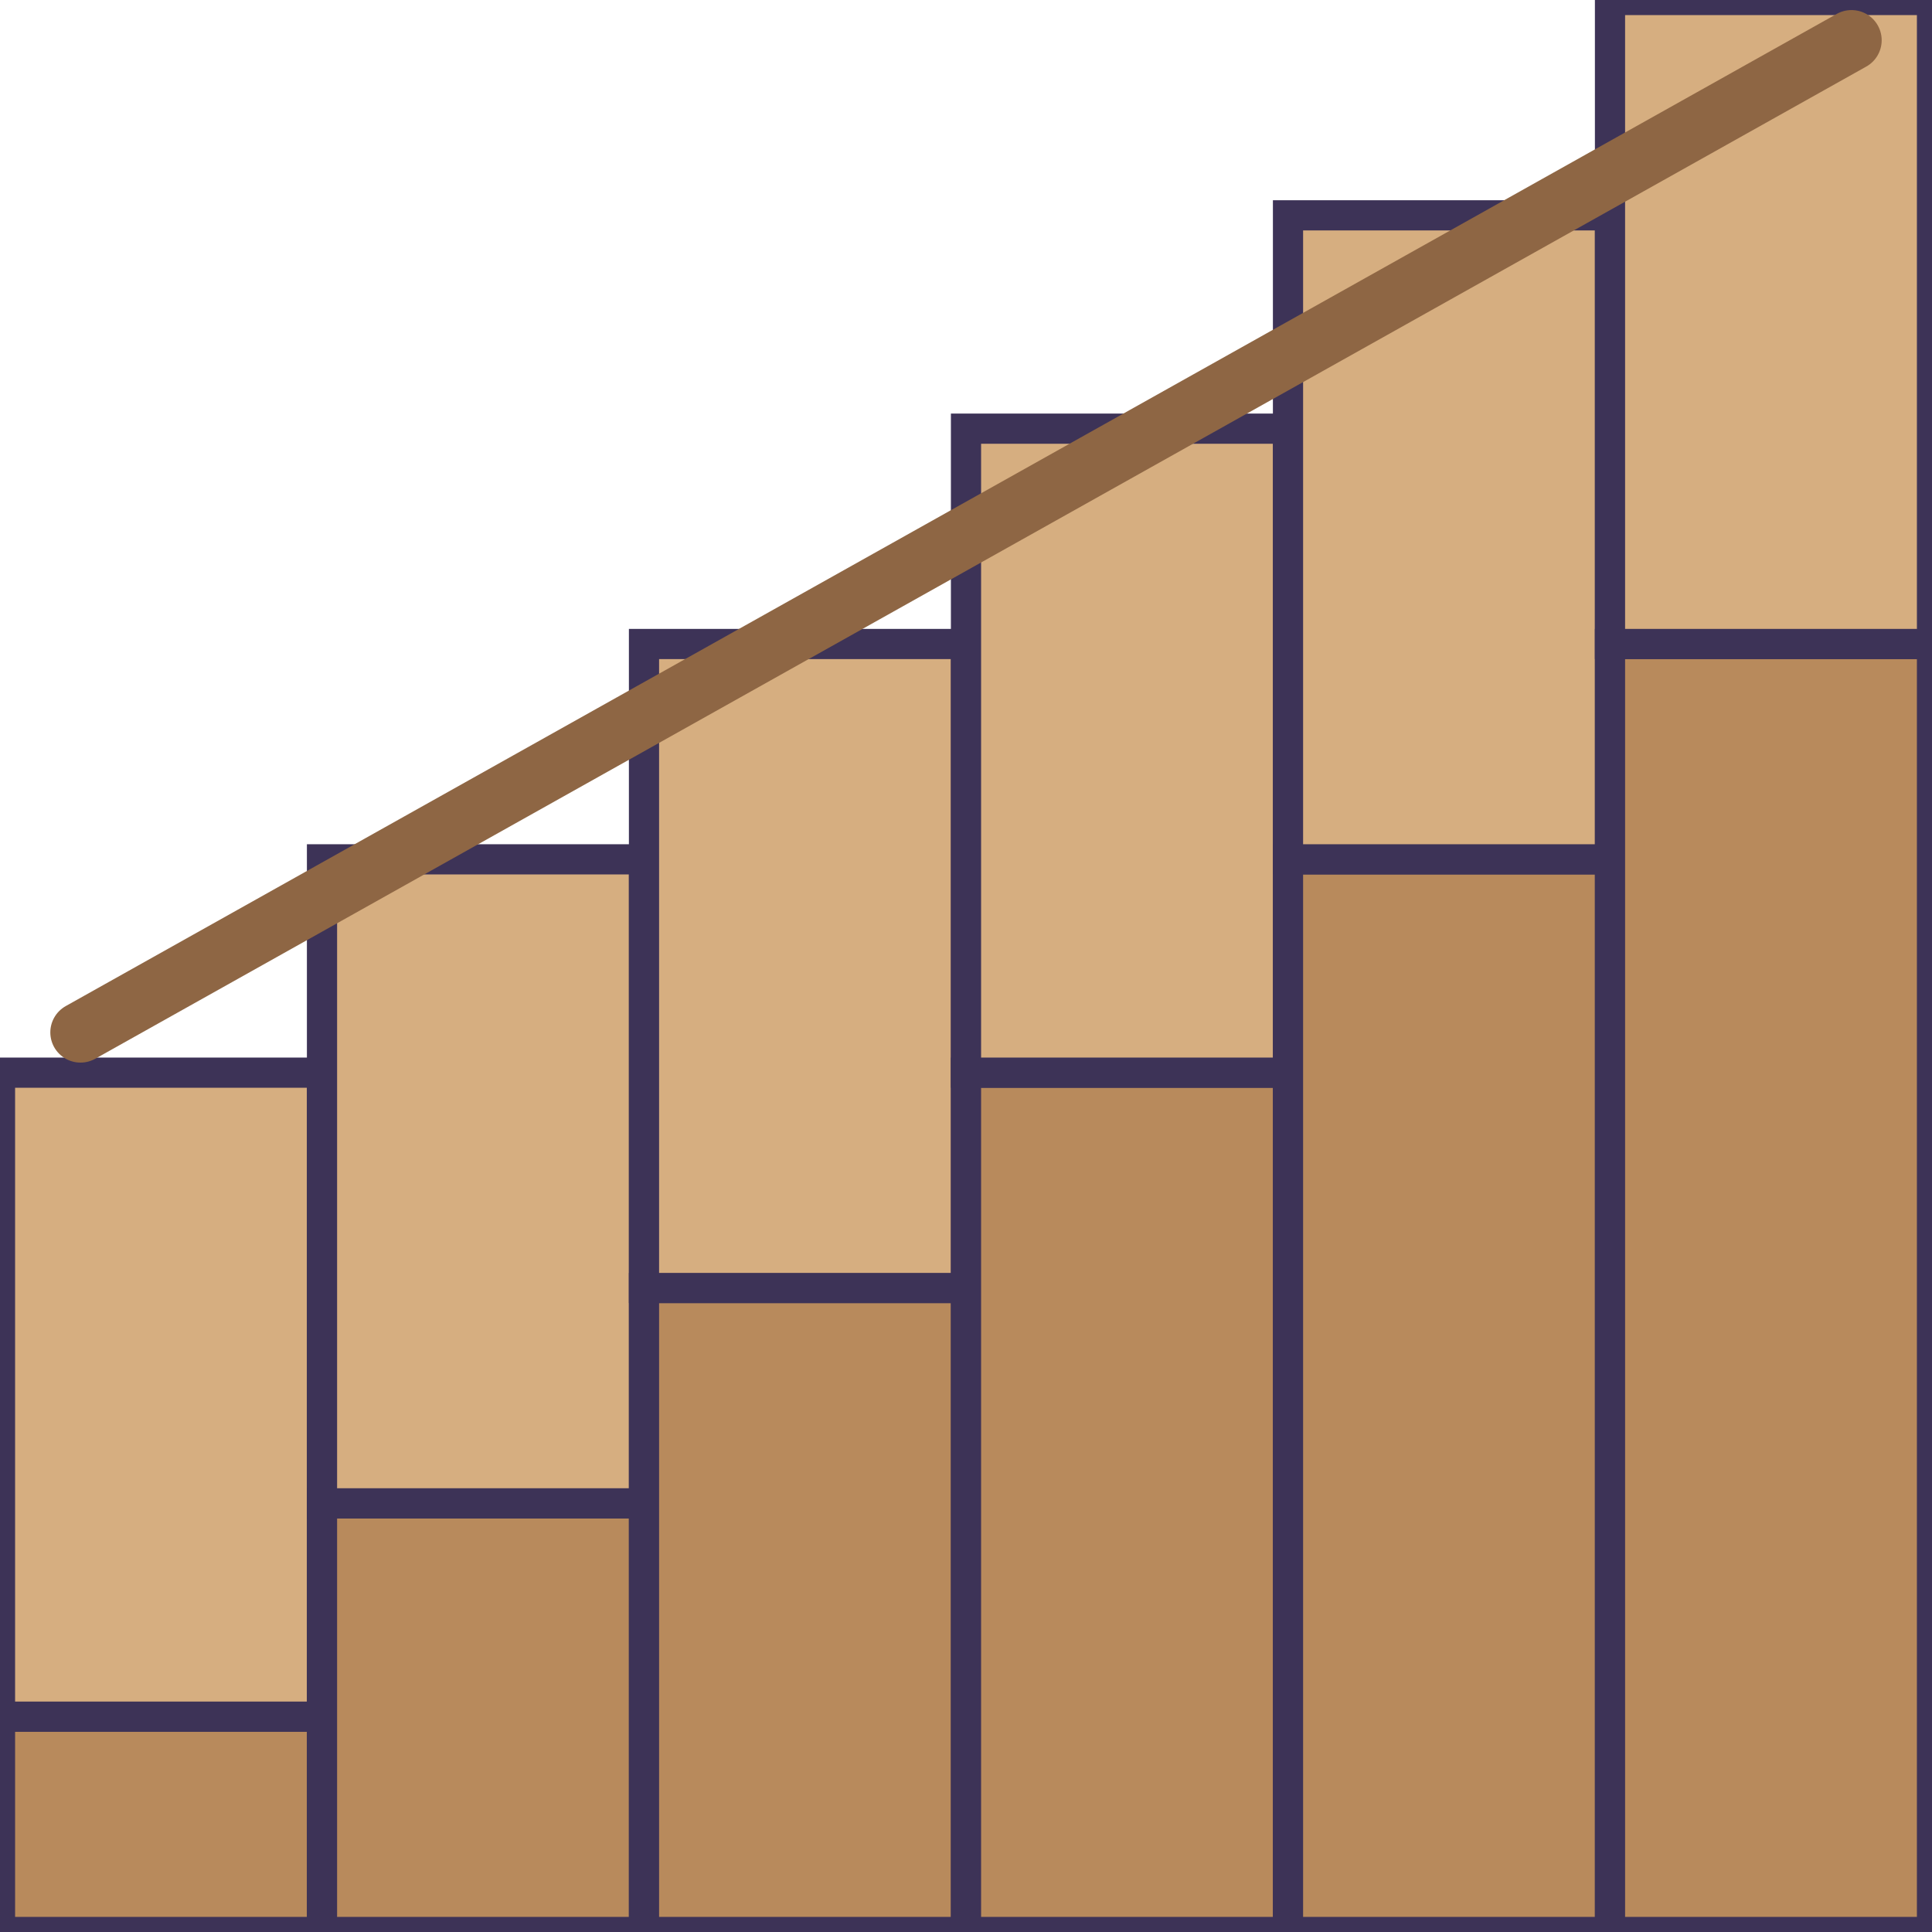
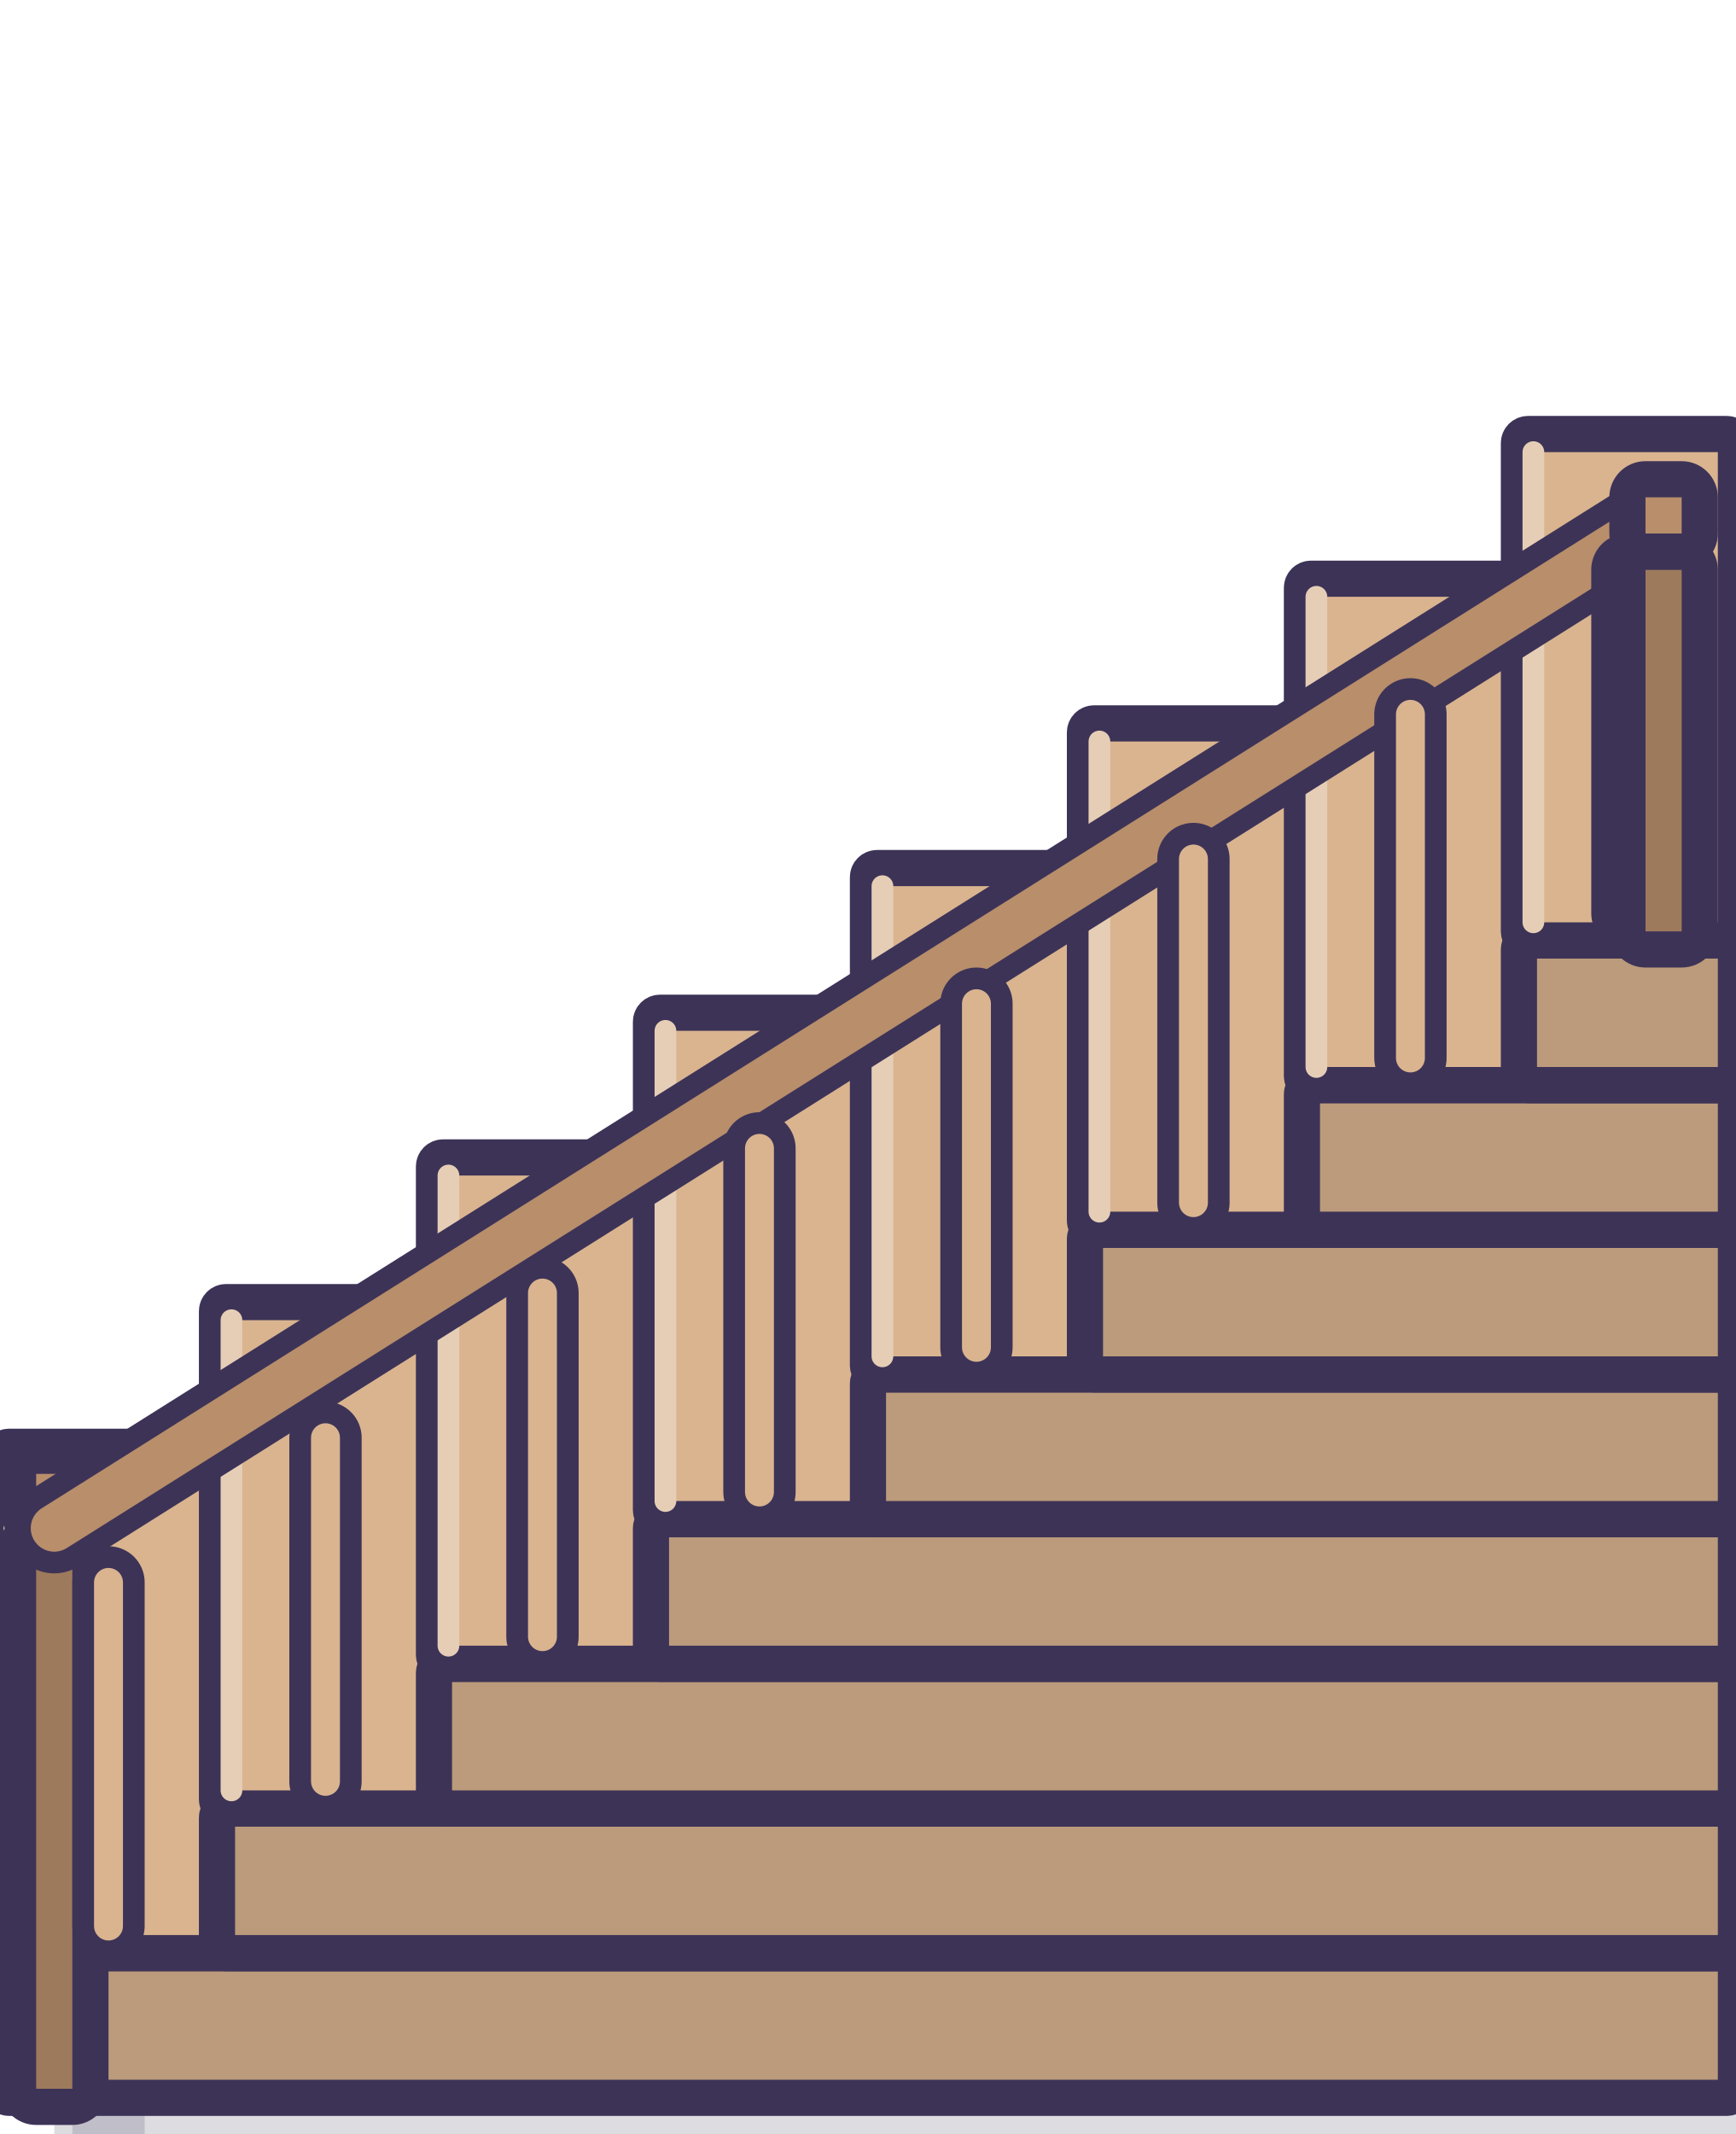
- <svg xmlns="http://www.w3.org/2000/svg" width="96" height="96" viewBox="0 0 96 96">
-   <rect x="0.0" y="85.3" width="16.0" height="10.7" fill="#B88A5C" stroke="#3D3357" stroke-width="1.5" />
-   <rect x="0.0" y="53.3" width="16.0" height="32" fill="#D6AE80" stroke="#3D3357" stroke-width="1.5" />
-   <rect x="16.0" y="74.7" width="16.0" height="21.3" fill="#B88A5C" stroke="#3D3357" stroke-width="1.5" />
-   <rect x="16.0" y="42.7" width="16.0" height="32" fill="#D6AE80" stroke="#3D3357" stroke-width="1.5" />
-   <rect x="32.0" y="64.0" width="16.0" height="32.0" fill="#B88A5C" stroke="#3D3357" stroke-width="1.5" />
-   <rect x="32.0" y="32.0" width="16.0" height="32" fill="#D6AE80" stroke="#3D3357" stroke-width="1.5" />
-   <rect x="48.0" y="53.3" width="16.0" height="42.7" fill="#B88A5C" stroke="#3D3357" stroke-width="1.5" />
-   <rect x="48.0" y="21.3" width="16.0" height="32" fill="#D6AE80" stroke="#3D3357" stroke-width="1.5" />
-   <rect x="64.0" y="42.7" width="16.0" height="53.3" fill="#B88A5C" stroke="#3D3357" stroke-width="1.5" />
-   <rect x="64.0" y="10.7" width="16.0" height="32" fill="#D6AE80" stroke="#3D3357" stroke-width="1.5" />
-   <rect x="80.0" y="32.0" width="16.0" height="64.0" fill="#B88A5C" stroke="#3D3357" stroke-width="1.5" />
-   <rect x="80.0" y="0.0" width="16.0" height="32" fill="#D6AE80" stroke="#3D3357" stroke-width="1.5" />
-   <path d="M4 51.3 L92 2.0" stroke="#8E6644" stroke-width="3" stroke-linecap="round" />
+ <svg xmlns="http://www.w3.org/2000/svg" width="96" height="118" viewBox="0 0 96 118">
+   <g fill="#2B2440" fill-opacity="0.16">
+     <rect x="3" y="111" width="96" height="7" />
+     <rect x="4" y="111.5" width="4" height="7" />
+   </g>
+   <rect x="0" y="108" width="96" height="8" rx="0.5" fill="#BB9B7B" stroke="#3D3357" stroke-width="2" stroke-linejoin="round" />
+   <rect x="0" y="80" width="96" height="28" rx="0.5" fill="#D9B48F" stroke="#3D3357" stroke-width="2" stroke-linejoin="round" />
+   <path d="M0.8 107L0.8 81" fill="none" stroke="#E6CEB6" stroke-width="1.2" stroke-linecap="round" stroke-linejoin="round" />
+   <rect x="12" y="100" width="84" height="8" rx="0.5" fill="#BB9B7B" stroke="#3D3357" stroke-width="2" stroke-linejoin="round" />
+   <rect x="12" y="72" width="84" height="28" rx="0.5" fill="#D9B48F" stroke="#3D3357" stroke-width="2" stroke-linejoin="round" />
+   <path d="M12.8 99L12.8 73" fill="none" stroke="#E6CEB6" stroke-width="1.2" stroke-linecap="round" stroke-linejoin="round" />
+   <rect x="24" y="92" width="72" height="8" rx="0.5" fill="#BB9B7B" stroke="#3D3357" stroke-width="2" stroke-linejoin="round" />
+   <rect x="24" y="64" width="72" height="28" rx="0.5" fill="#D9B48F" stroke="#3D3357" stroke-width="2" stroke-linejoin="round" />
+   <path d="M24.8 91L24.8 65" fill="none" stroke="#E6CEB6" stroke-width="1.2" stroke-linecap="round" stroke-linejoin="round" />
+   <rect x="36" y="84" width="60" height="8" rx="0.5" fill="#BB9B7B" stroke="#3D3357" stroke-width="2" stroke-linejoin="round" />
+   <rect x="36" y="56" width="60" height="28" rx="0.5" fill="#D9B48F" stroke="#3D3357" stroke-width="2" stroke-linejoin="round" />
+   <path d="M36.8 83L36.8 57" fill="none" stroke="#E6CEB6" stroke-width="1.2" stroke-linecap="round" stroke-linejoin="round" />
+   <rect x="48" y="76" width="48" height="8" rx="0.5" fill="#BB9B7B" stroke="#3D3357" stroke-width="2" stroke-linejoin="round" />
+   <rect x="48" y="48" width="48" height="28" rx="0.5" fill="#D9B48F" stroke="#3D3357" stroke-width="2" stroke-linejoin="round" />
+   <path d="M48.8 75L48.8 49" fill="none" stroke="#E6CEB6" stroke-width="1.2" stroke-linecap="round" stroke-linejoin="round" />
+   <rect x="60" y="68" width="36" height="8" rx="0.5" fill="#BB9B7B" stroke="#3D3357" stroke-width="2" stroke-linejoin="round" />
+   <rect x="60" y="40" width="36" height="28" rx="0.5" fill="#D9B48F" stroke="#3D3357" stroke-width="2" stroke-linejoin="round" />
+   <path d="M60.8 67L60.8 41" fill="none" stroke="#E6CEB6" stroke-width="1.2" stroke-linecap="round" stroke-linejoin="round" />
+   <rect x="72" y="60" width="24" height="8" rx="0.5" fill="#BB9B7B" stroke="#3D3357" stroke-width="2" stroke-linejoin="round" />
+   <rect x="72" y="32" width="24" height="28" rx="0.5" fill="#D9B48F" stroke="#3D3357" stroke-width="2" stroke-linejoin="round" />
+   <path d="M72.8 59L72.8 33" fill="none" stroke="#E6CEB6" stroke-width="1.2" stroke-linecap="round" stroke-linejoin="round" />
+   <rect x="84" y="52" width="12" height="8" rx="0.5" fill="#BB9B7B" stroke="#3D3357" stroke-width="2" stroke-linejoin="round" />
+   <rect x="84" y="24" width="12" height="28" rx="0.5" fill="#D9B48F" stroke="#3D3357" stroke-width="2" stroke-linejoin="round" />
+   <path d="M84.8 51L84.8 25" fill="none" stroke="#E6CEB6" stroke-width="1.2" stroke-linecap="round" stroke-linejoin="round" />
+   <rect x="1" y="84.5" width="4" height="32" rx="1" fill="#9E7A5C" stroke="#3D3357" stroke-width="2" stroke-linejoin="round" />
+   <rect x="1" y="80.5" width="4" height="4" rx="1" fill="#B88E6B" stroke="#3D3357" stroke-width="2" stroke-linejoin="round" />
+   <path d="M6 106.5L6 87.5" fill="none" stroke="#3D3357" stroke-width="4.0" stroke-linecap="round" stroke-linejoin="round" />
+   <path d="M6 106.5L6 87.5" fill="none" stroke="#D9B48F" stroke-width="1.6" stroke-linecap="round" stroke-linejoin="round" />
+   <path d="M18 98.5L18 79.5" fill="none" stroke="#3D3357" stroke-width="4.0" stroke-linecap="round" stroke-linejoin="round" />
+   <path d="M18 98.5L18 79.5" fill="none" stroke="#D9B48F" stroke-width="1.6" stroke-linecap="round" stroke-linejoin="round" />
+   <path d="M30 90.5L30 71.5" fill="none" stroke="#3D3357" stroke-width="4.0" stroke-linecap="round" stroke-linejoin="round" />
+   <path d="M30 90.5L30 71.5" fill="none" stroke="#D9B48F" stroke-width="1.6" stroke-linecap="round" stroke-linejoin="round" />
+   <path d="M3 84.5L92 28.5" fill="none" stroke="#3D3357" stroke-width="5.0" stroke-linecap="round" stroke-linejoin="round" />
+   <path d="M3 84.5L92 28.5" fill="none" stroke="#B88E6B" stroke-width="2.6" stroke-linecap="round" stroke-linejoin="round" />
+   <path d="M42 82.5L42 63.5" fill="none" stroke="#3D3357" stroke-width="4.0" stroke-linecap="round" stroke-linejoin="round" />
+   <path d="M42 82.5L42 63.5" fill="none" stroke="#D9B48F" stroke-width="1.6" stroke-linecap="round" stroke-linejoin="round" />
+   <path d="M54 74.5L54 55.5" fill="none" stroke="#3D3357" stroke-width="4.0" stroke-linecap="round" stroke-linejoin="round" />
+   <path d="M54 74.5L54 55.5" fill="none" stroke="#D9B48F" stroke-width="1.6" stroke-linecap="round" stroke-linejoin="round" />
+   <path d="M66 66.5L66 47.5" fill="none" stroke="#3D3357" stroke-width="4.0" stroke-linecap="round" stroke-linejoin="round" />
+   <path d="M66 66.5L66 47.5" fill="none" stroke="#D9B48F" stroke-width="1.6" stroke-linecap="round" stroke-linejoin="round" />
+   <path d="M78 58.5L78 39.5" fill="none" stroke="#3D3357" stroke-width="4.0" stroke-linecap="round" stroke-linejoin="round" />
+   <path d="M78 58.5L78 39.5" fill="none" stroke="#D9B48F" stroke-width="1.6" stroke-linecap="round" stroke-linejoin="round" />
+   <path d="M90 50.5L90 31.5" fill="none" stroke="#3D3357" stroke-width="4.0" stroke-linecap="round" stroke-linejoin="round" />
+   <path d="M90 50.5L90 31.5" fill="none" stroke="#D9B48F" stroke-width="1.6" stroke-linecap="round" stroke-linejoin="round" />
+   <rect x="90" y="30.5" width="4" height="22" rx="1" fill="#9E7A5C" stroke="#3D3357" stroke-width="2" stroke-linejoin="round" />
+   <rect x="90" y="26.5" width="4" height="4" rx="1" fill="#B88E6B" stroke="#3D3357" stroke-width="2" stroke-linejoin="round" />
</svg>
